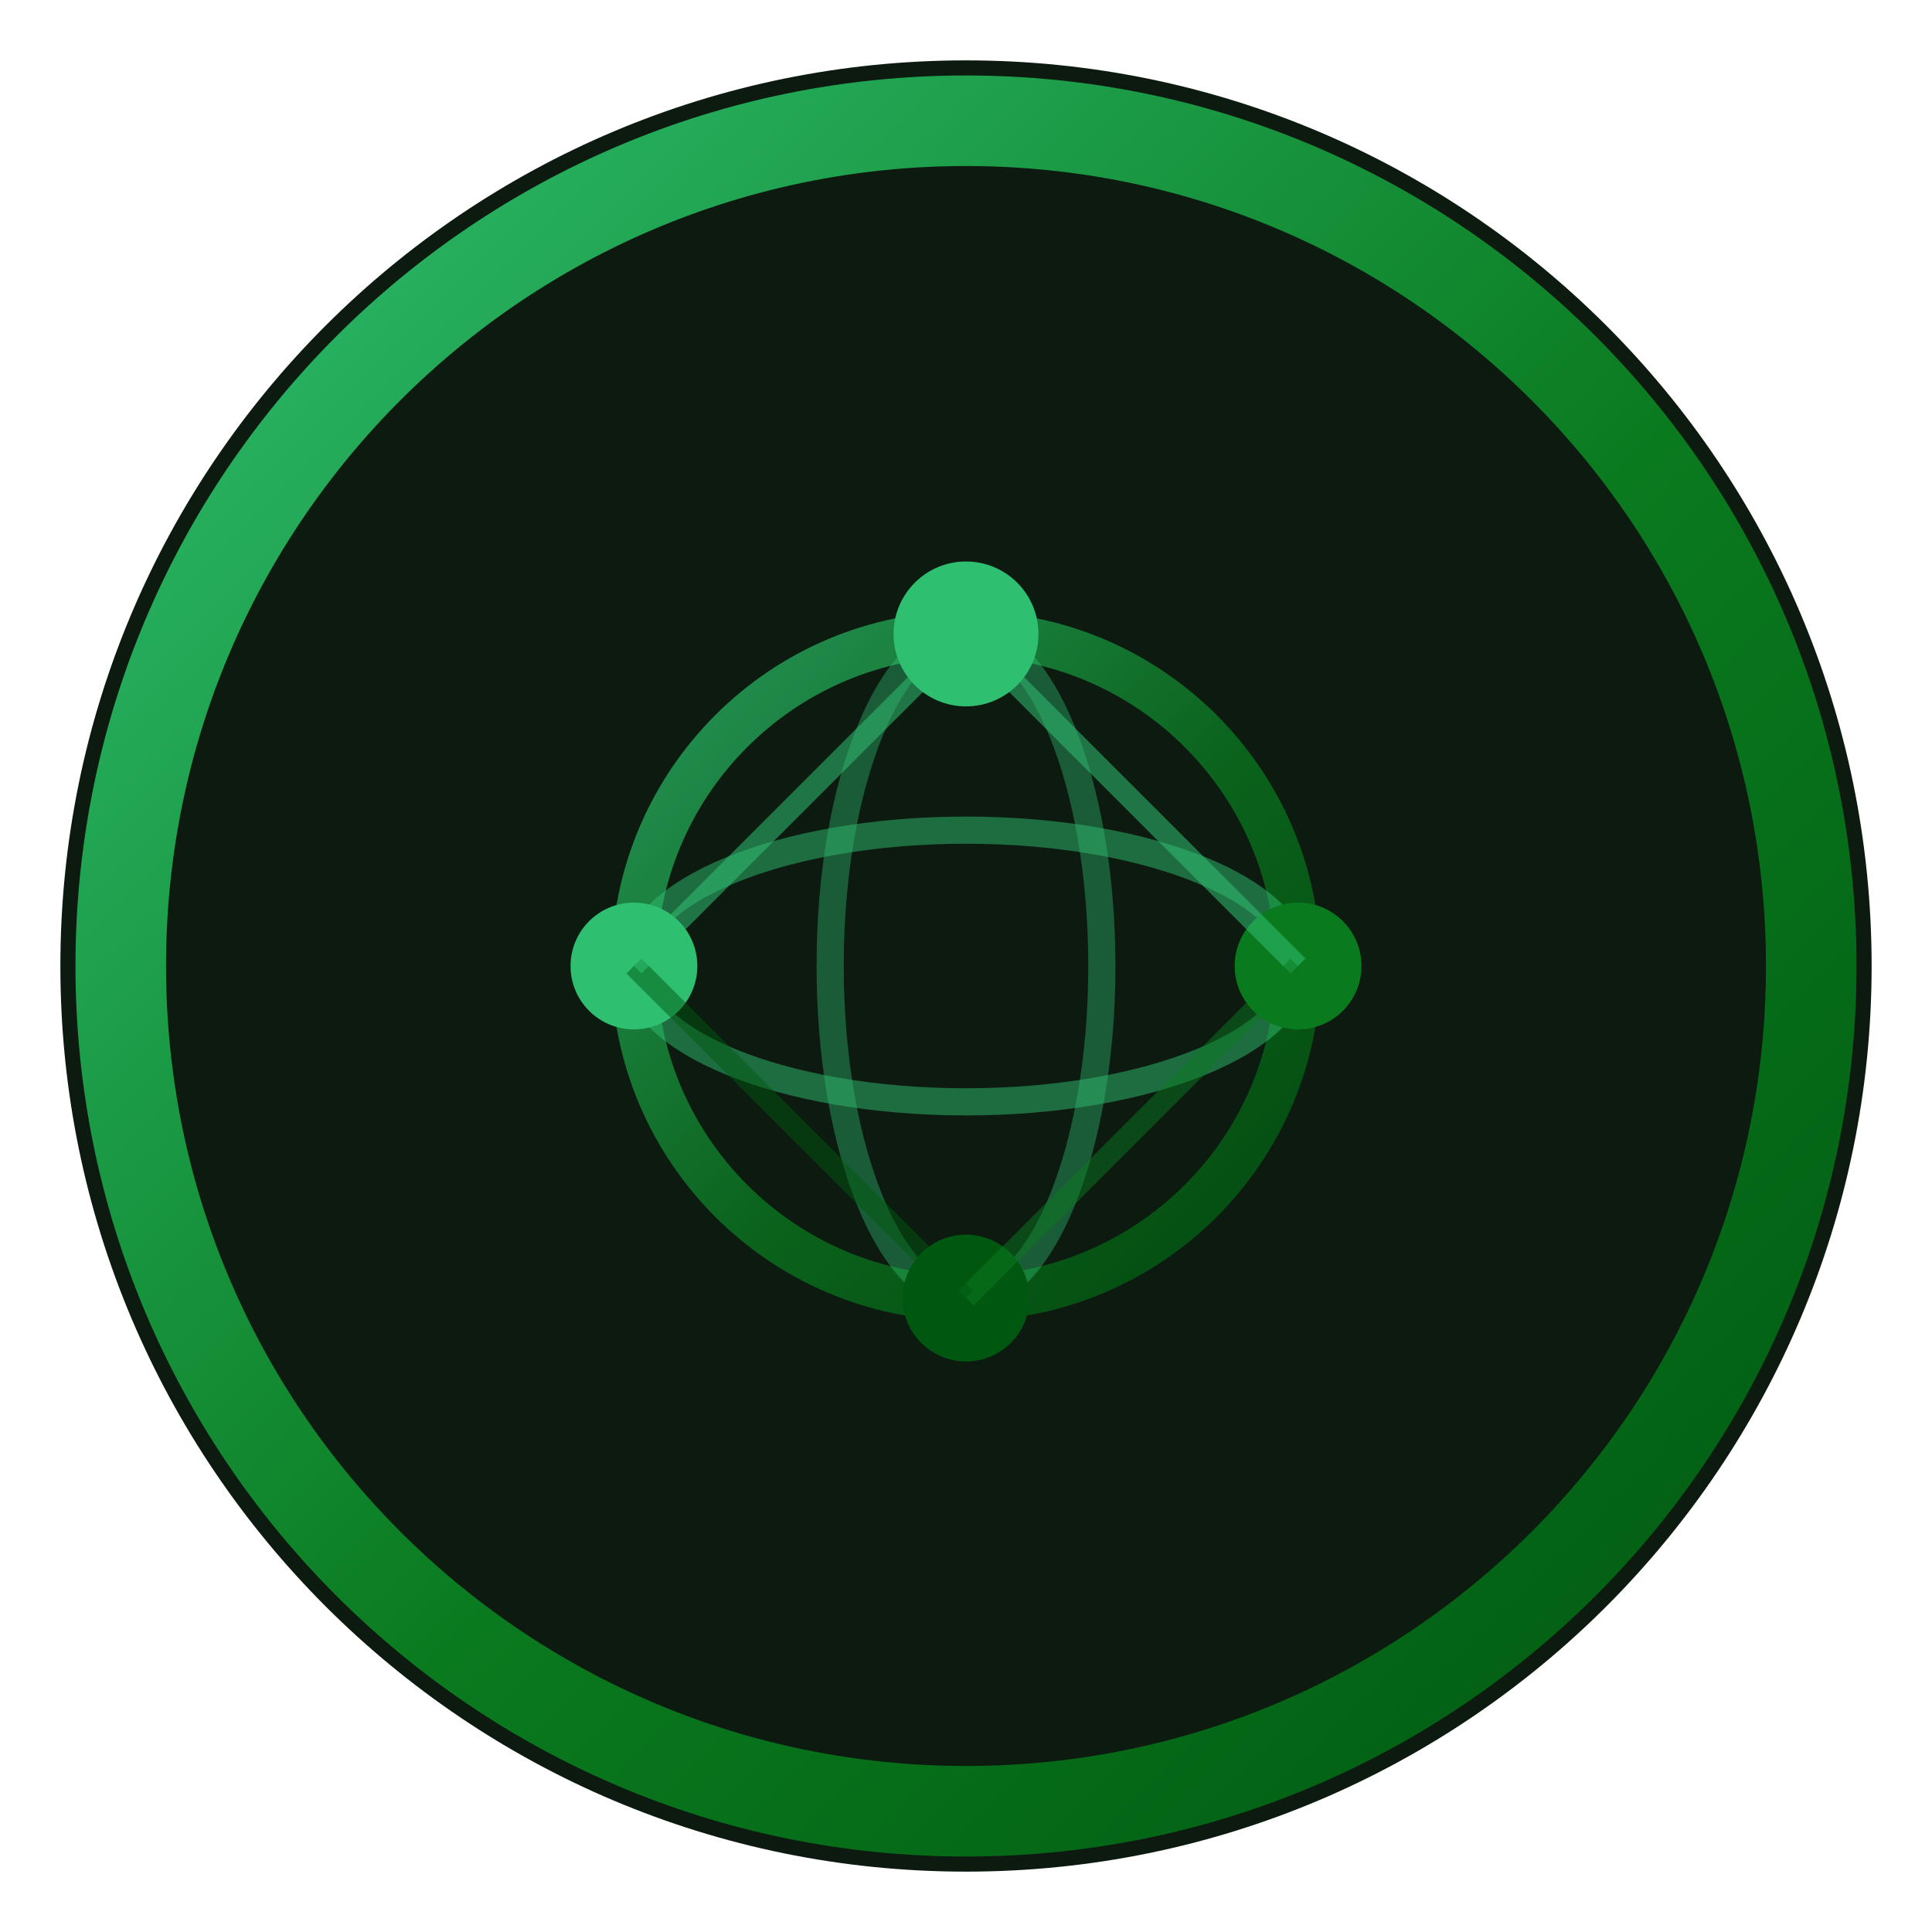
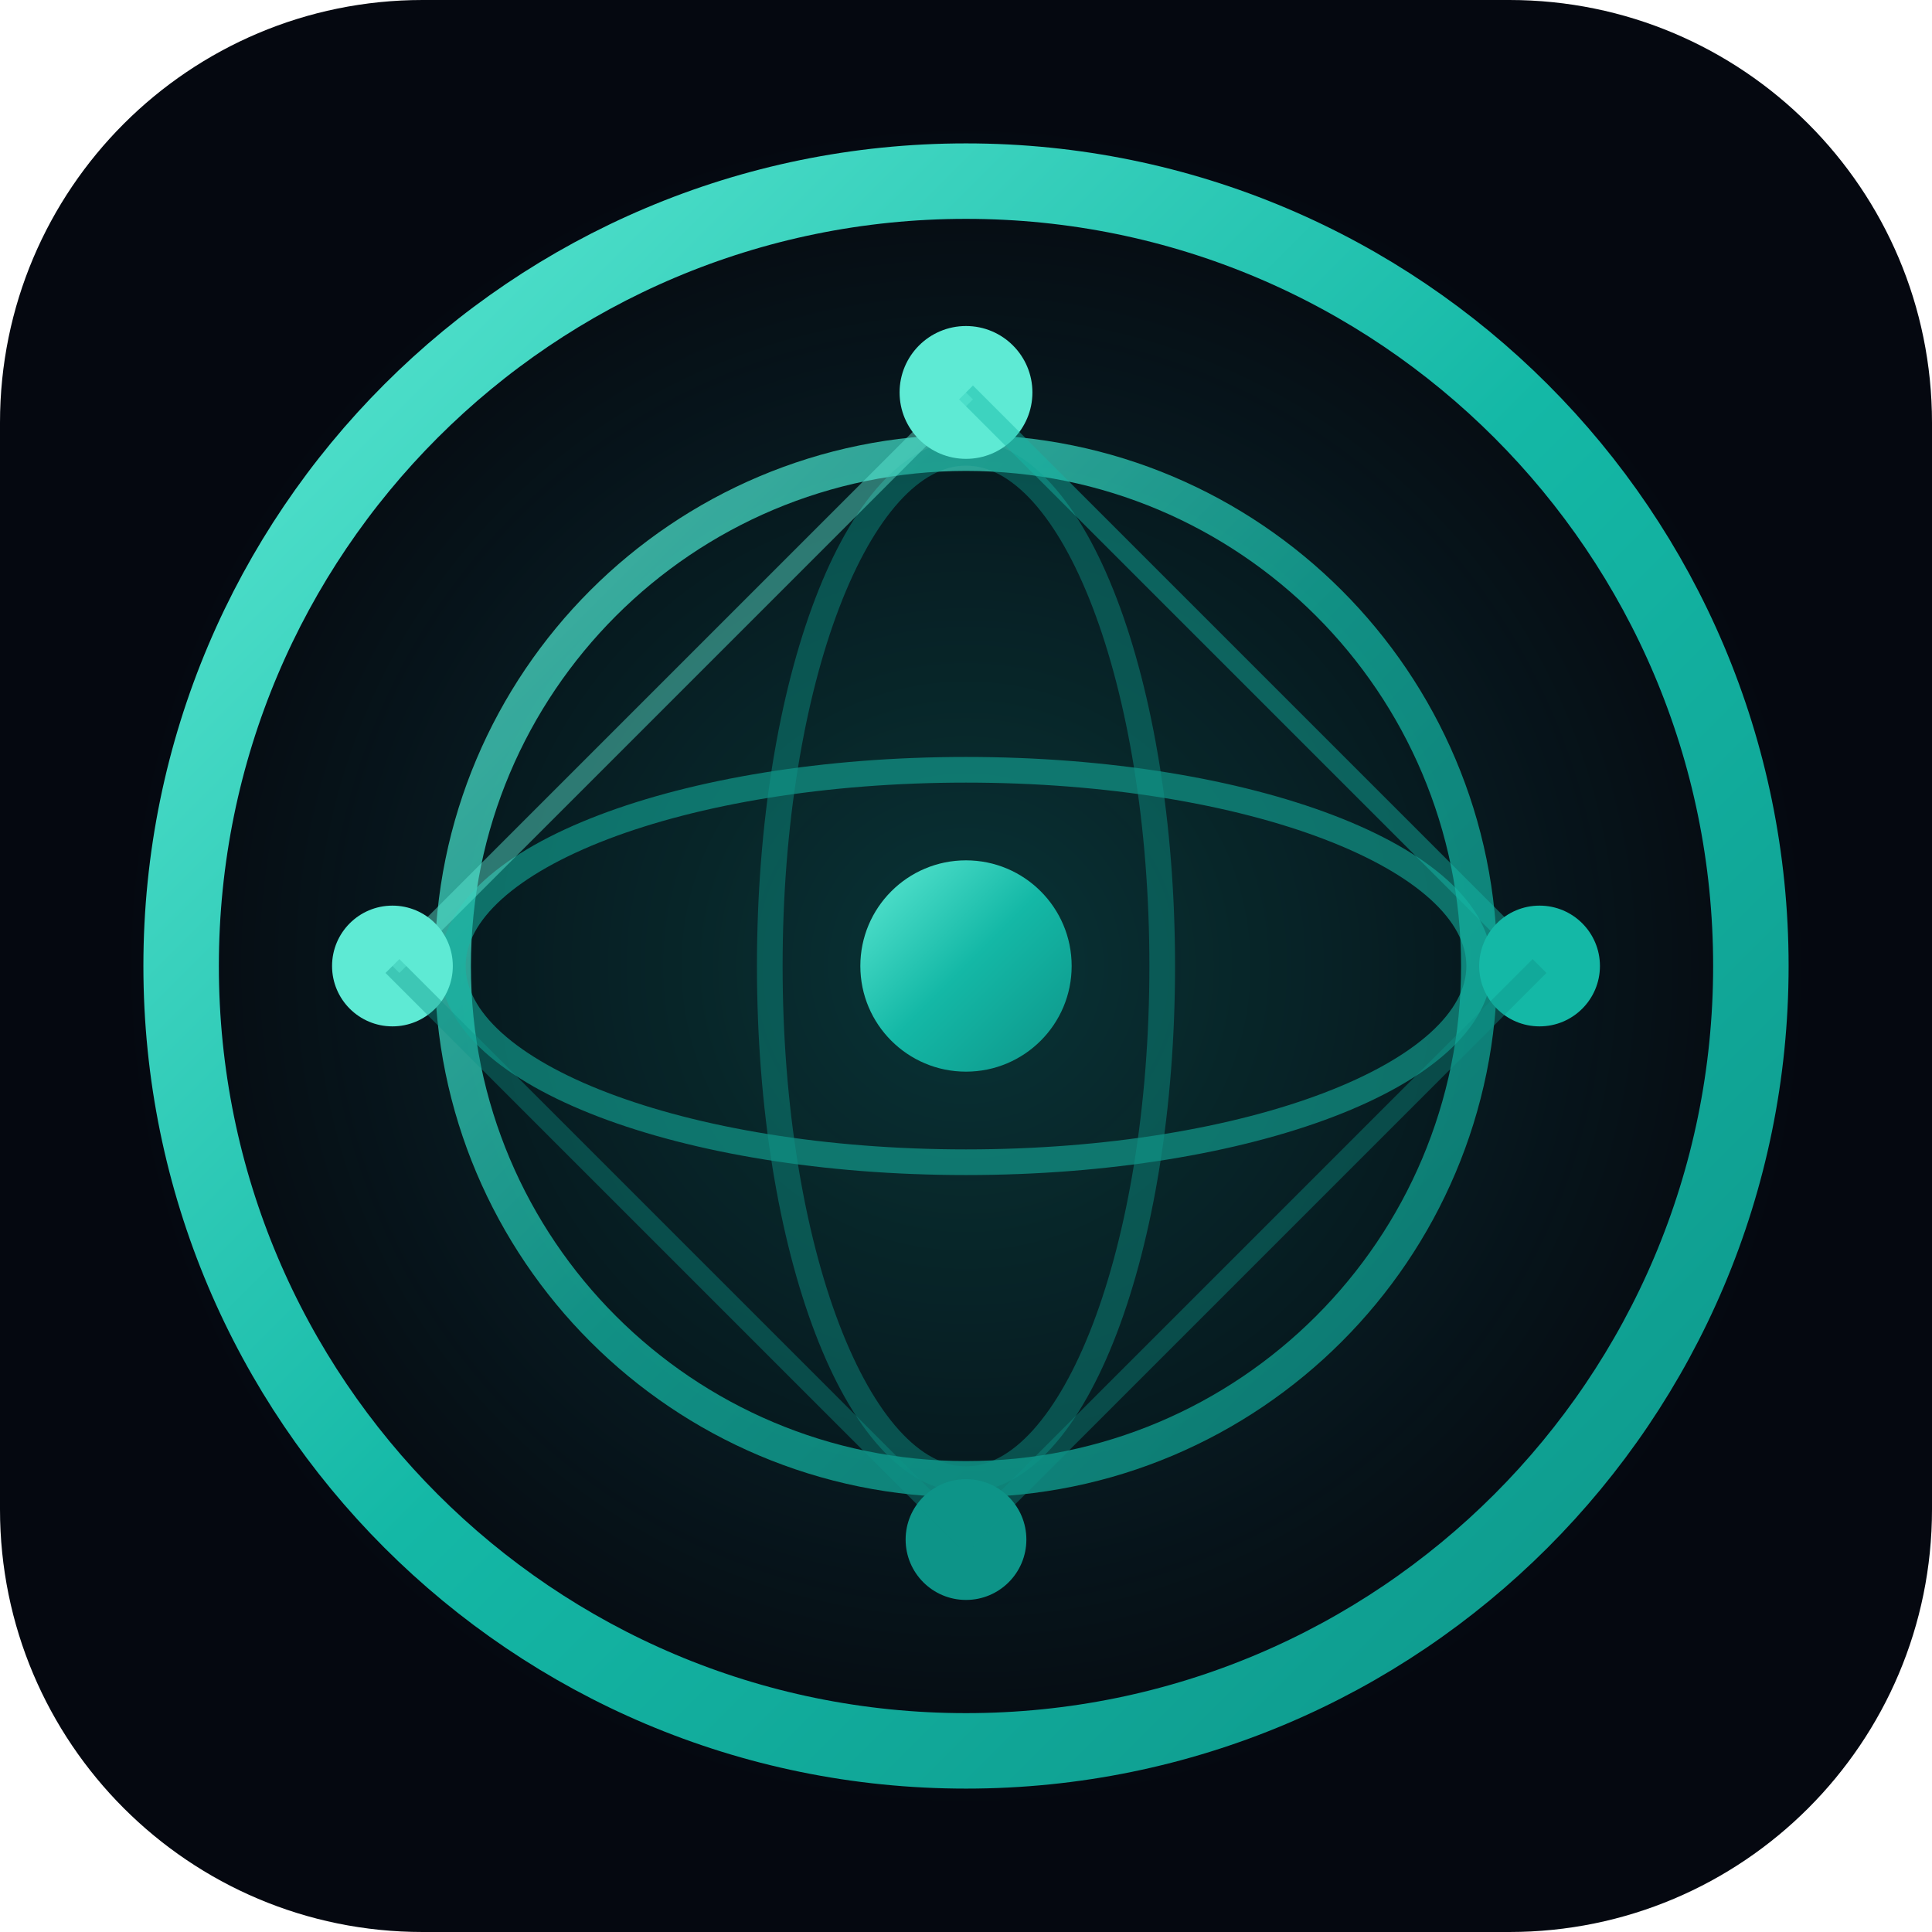
<svg xmlns="http://www.w3.org/2000/svg" width="64" height="64" viewBox="0 0 64 64" fill="none">
  <defs>
    <linearGradient id="cbai-icon-grad" x1="0%" y1="0%" x2="100%" y2="100%">
-       <stop offset="0%" stop-color="#2fbf71" />
-       <stop offset="55%" stop-color="#0a7a1f" />
-       <stop offset="100%" stop-color="#005810" />
+       <stop offset="0%" stop-color="#5eead4" />
+       <stop offset="50%" stop-color="#14b8a6" />
+       <stop offset="100%" stop-color="#0d9488" />
    </linearGradient>
+     <radialGradient id="cbai-icon-glow" cx="50%" cy="50%" r="50%">
+       <stop offset="0%" stop-color="#14b8a6" stop-opacity="0.25" />
+       <stop offset="100%" stop-color="#14b8a6" stop-opacity="0" />
+     </radialGradient>
  </defs>
-   <circle cx="32" cy="32" r="30" fill="#0c1a10" />
-   <circle cx="32" cy="32" r="28" stroke="url(#cbai-icon-grad)" stroke-width="3" />
-   <circle cx="32" cy="32" r="11" stroke="url(#cbai-icon-grad)" stroke-width="1.5" opacity="0.75" />
-   <ellipse cx="32" cy="32" rx="11" ry="4.5" stroke="#2fbf71" stroke-width="0.9" opacity="0.5" />
-   <ellipse cx="32" cy="32" rx="4.5" ry="11" stroke="#2fbf71" stroke-width="0.9" opacity="0.4" />
-   <circle cx="32" cy="21" r="2.4" fill="#2fbf71" />
-   <circle cx="43" cy="32" r="2.1" fill="#0a7a1f" />
-   <circle cx="32" cy="43" r="2.1" fill="#005810" />
-   <circle cx="21" cy="32" r="2.1" fill="#2fbf71" />
-   <line x1="32" y1="21" x2="43" y2="32" stroke="#2fbf71" stroke-width="0.7" opacity="0.55" />
-   <line x1="43" y1="32" x2="32" y2="43" stroke="#0a7a1f" stroke-width="0.7" opacity="0.5" />
-   <line x1="32" y1="43" x2="21" y2="32" stroke="#005810" stroke-width="0.7" opacity="0.5" />
-   <line x1="21" y1="32" x2="32" y2="21" stroke="#2fbf71" stroke-width="0.7" opacity="0.55" />
+   <rect width="64" height="64" rx="14" fill="#050810" />
+   <circle cx="32" cy="32" r="28" fill="url(#cbai-icon-glow)" />
+   <circle cx="32" cy="32" r="26" stroke="url(#cbai-icon-grad)" stroke-width="2.5" />
+   <circle cx="32" cy="32" r="17" stroke="url(#cbai-icon-grad)" stroke-width="1.2" opacity="0.75" />
+   <ellipse cx="32" cy="32" rx="17" ry="6.5" stroke="#14b8a6" stroke-width="0.85" opacity="0.55" />
+   <ellipse cx="32" cy="32" rx="6.5" ry="17" stroke="#0d9488" stroke-width="0.85" opacity="0.45" />
+   <circle cx="32" cy="32" r="3.5" fill="url(#cbai-icon-grad)" />
+   <circle cx="32" cy="13" r="2.2" fill="#5eead4" />
+   <circle cx="51" cy="32" r="2" fill="#14b8a6" />
+   <circle cx="32" cy="51" r="2" fill="#0d9488" />
+   <circle cx="13" cy="32" r="2" fill="#5eead4" />
+   <line x1="32" y1="13" x2="51" y2="32" stroke="#14b8a6" stroke-width="0.65" opacity="0.45" />
+   <line x1="51" y1="32" x2="32" y2="51" stroke="#0d9488" stroke-width="0.65" opacity="0.4" />
+   <line x1="32" y1="51" x2="13" y2="32" stroke="#0d9488" stroke-width="0.65" opacity="0.4" />
+   <line x1="13" y1="32" x2="32" y2="13" stroke="#5eead4" stroke-width="0.65" opacity="0.45" />
</svg>
